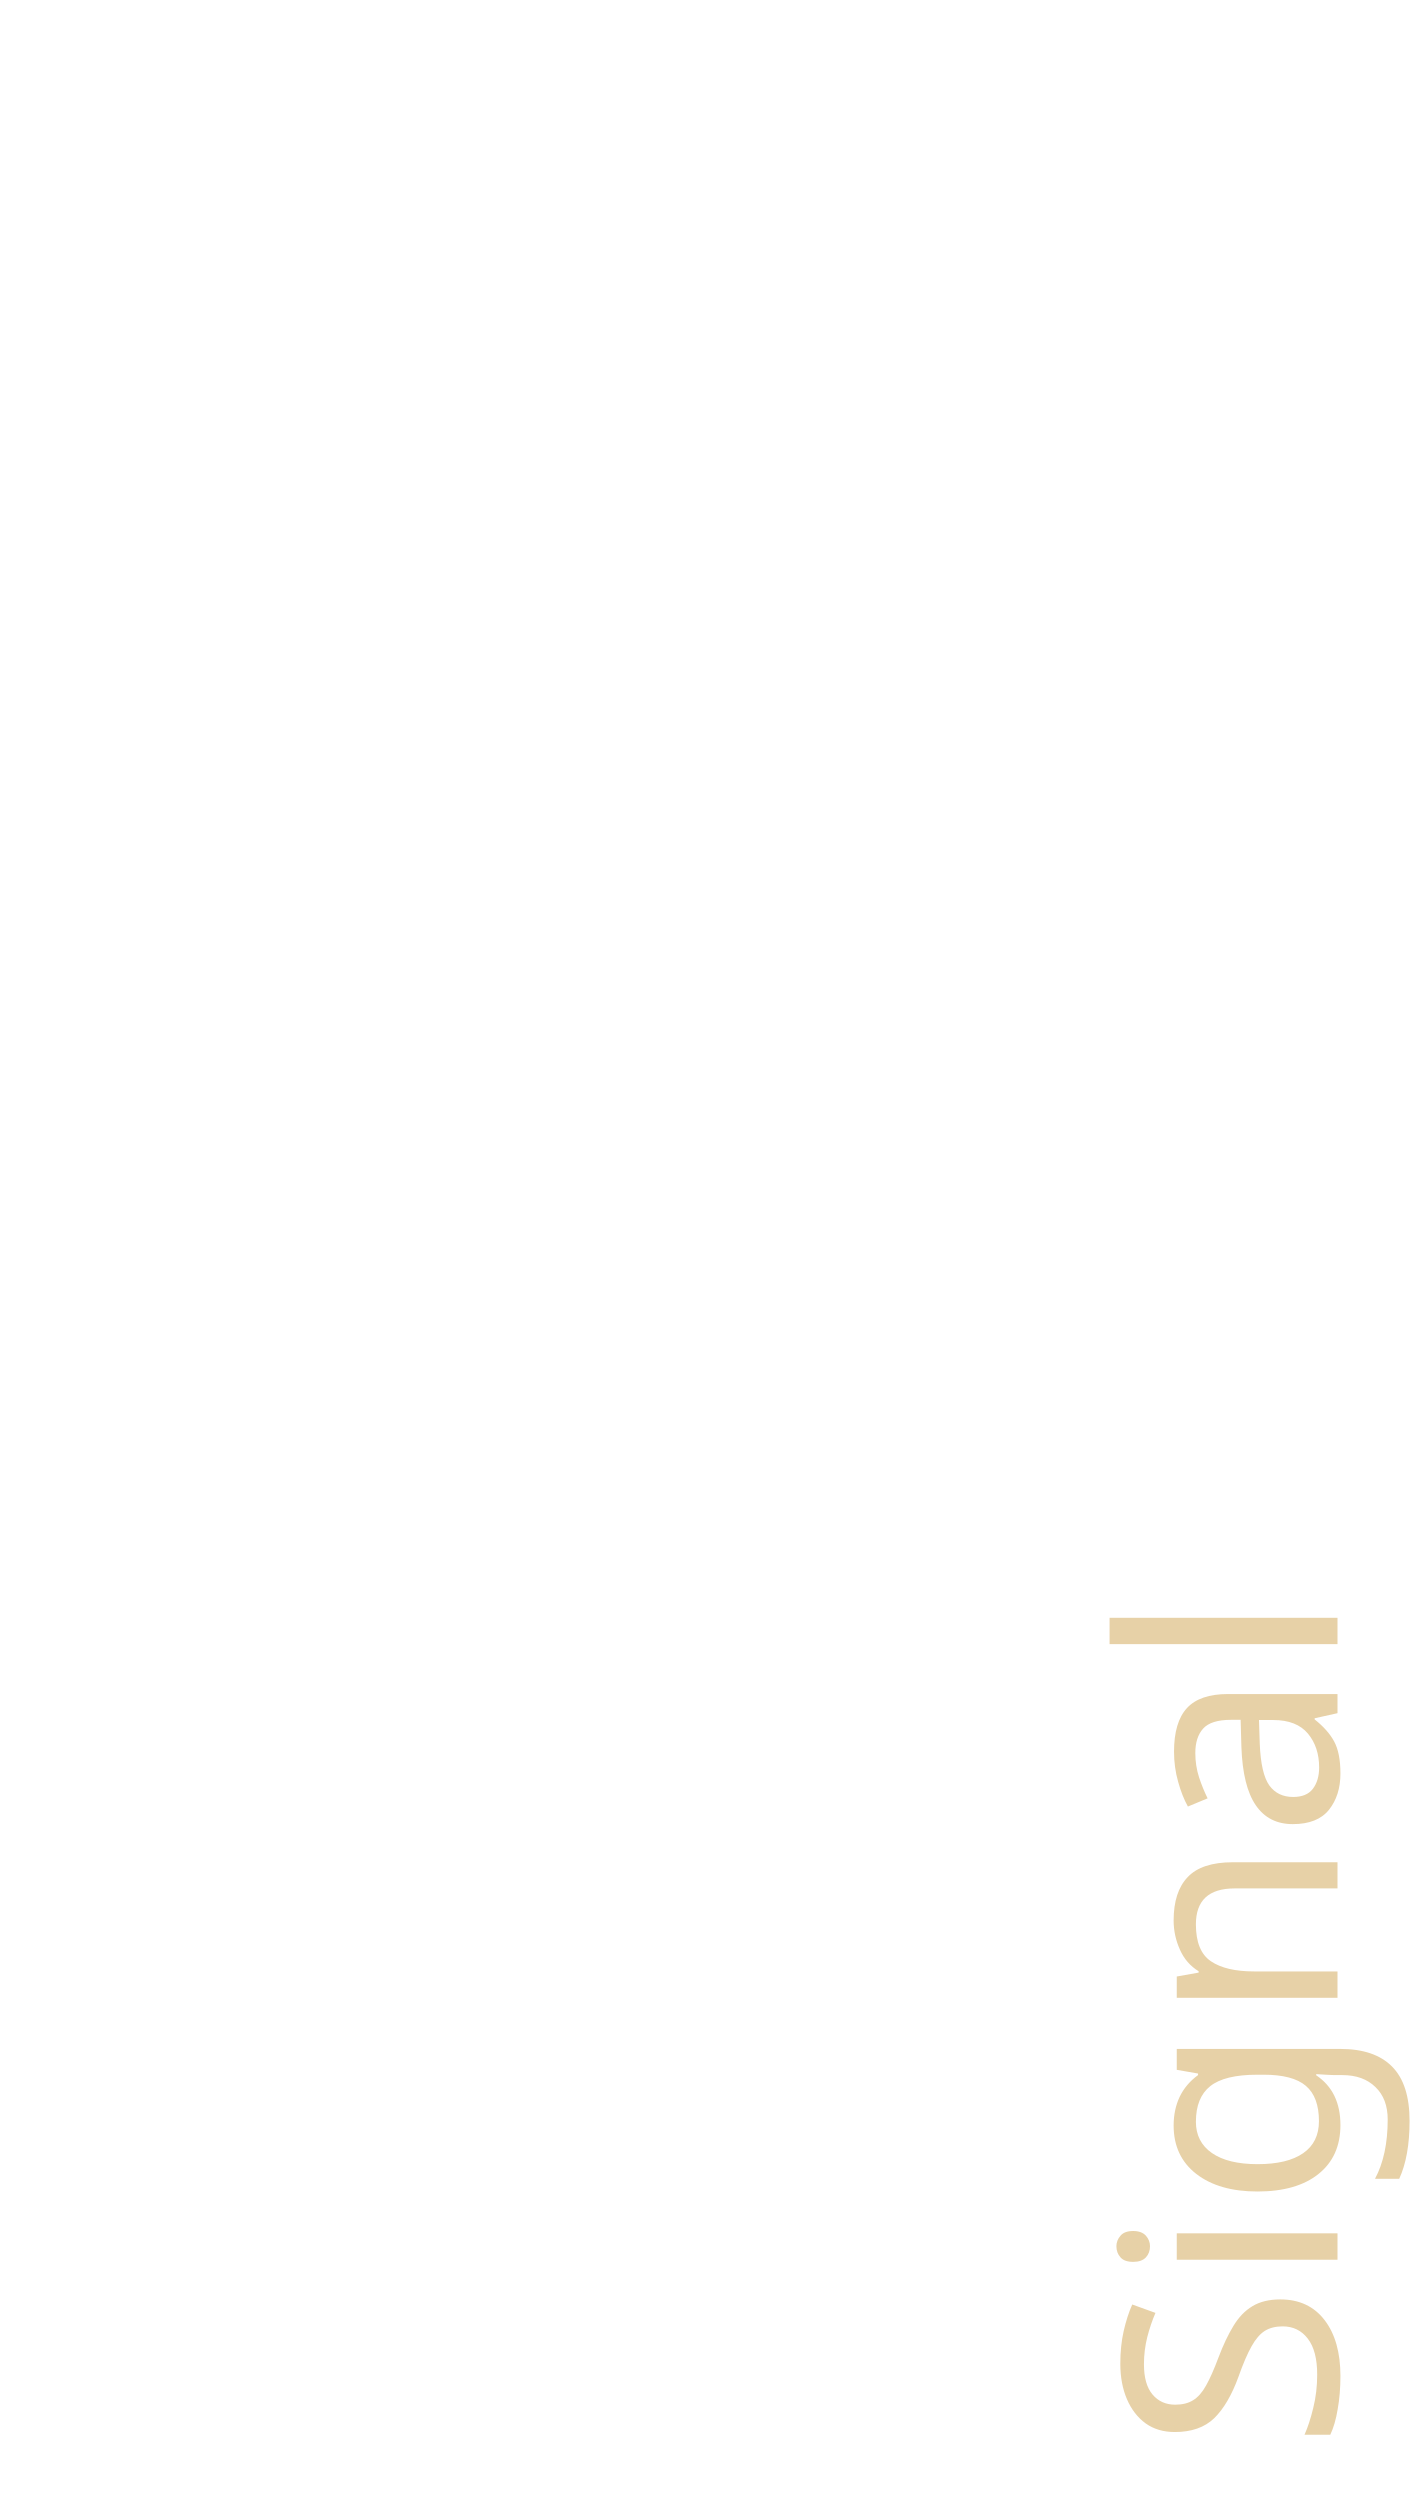
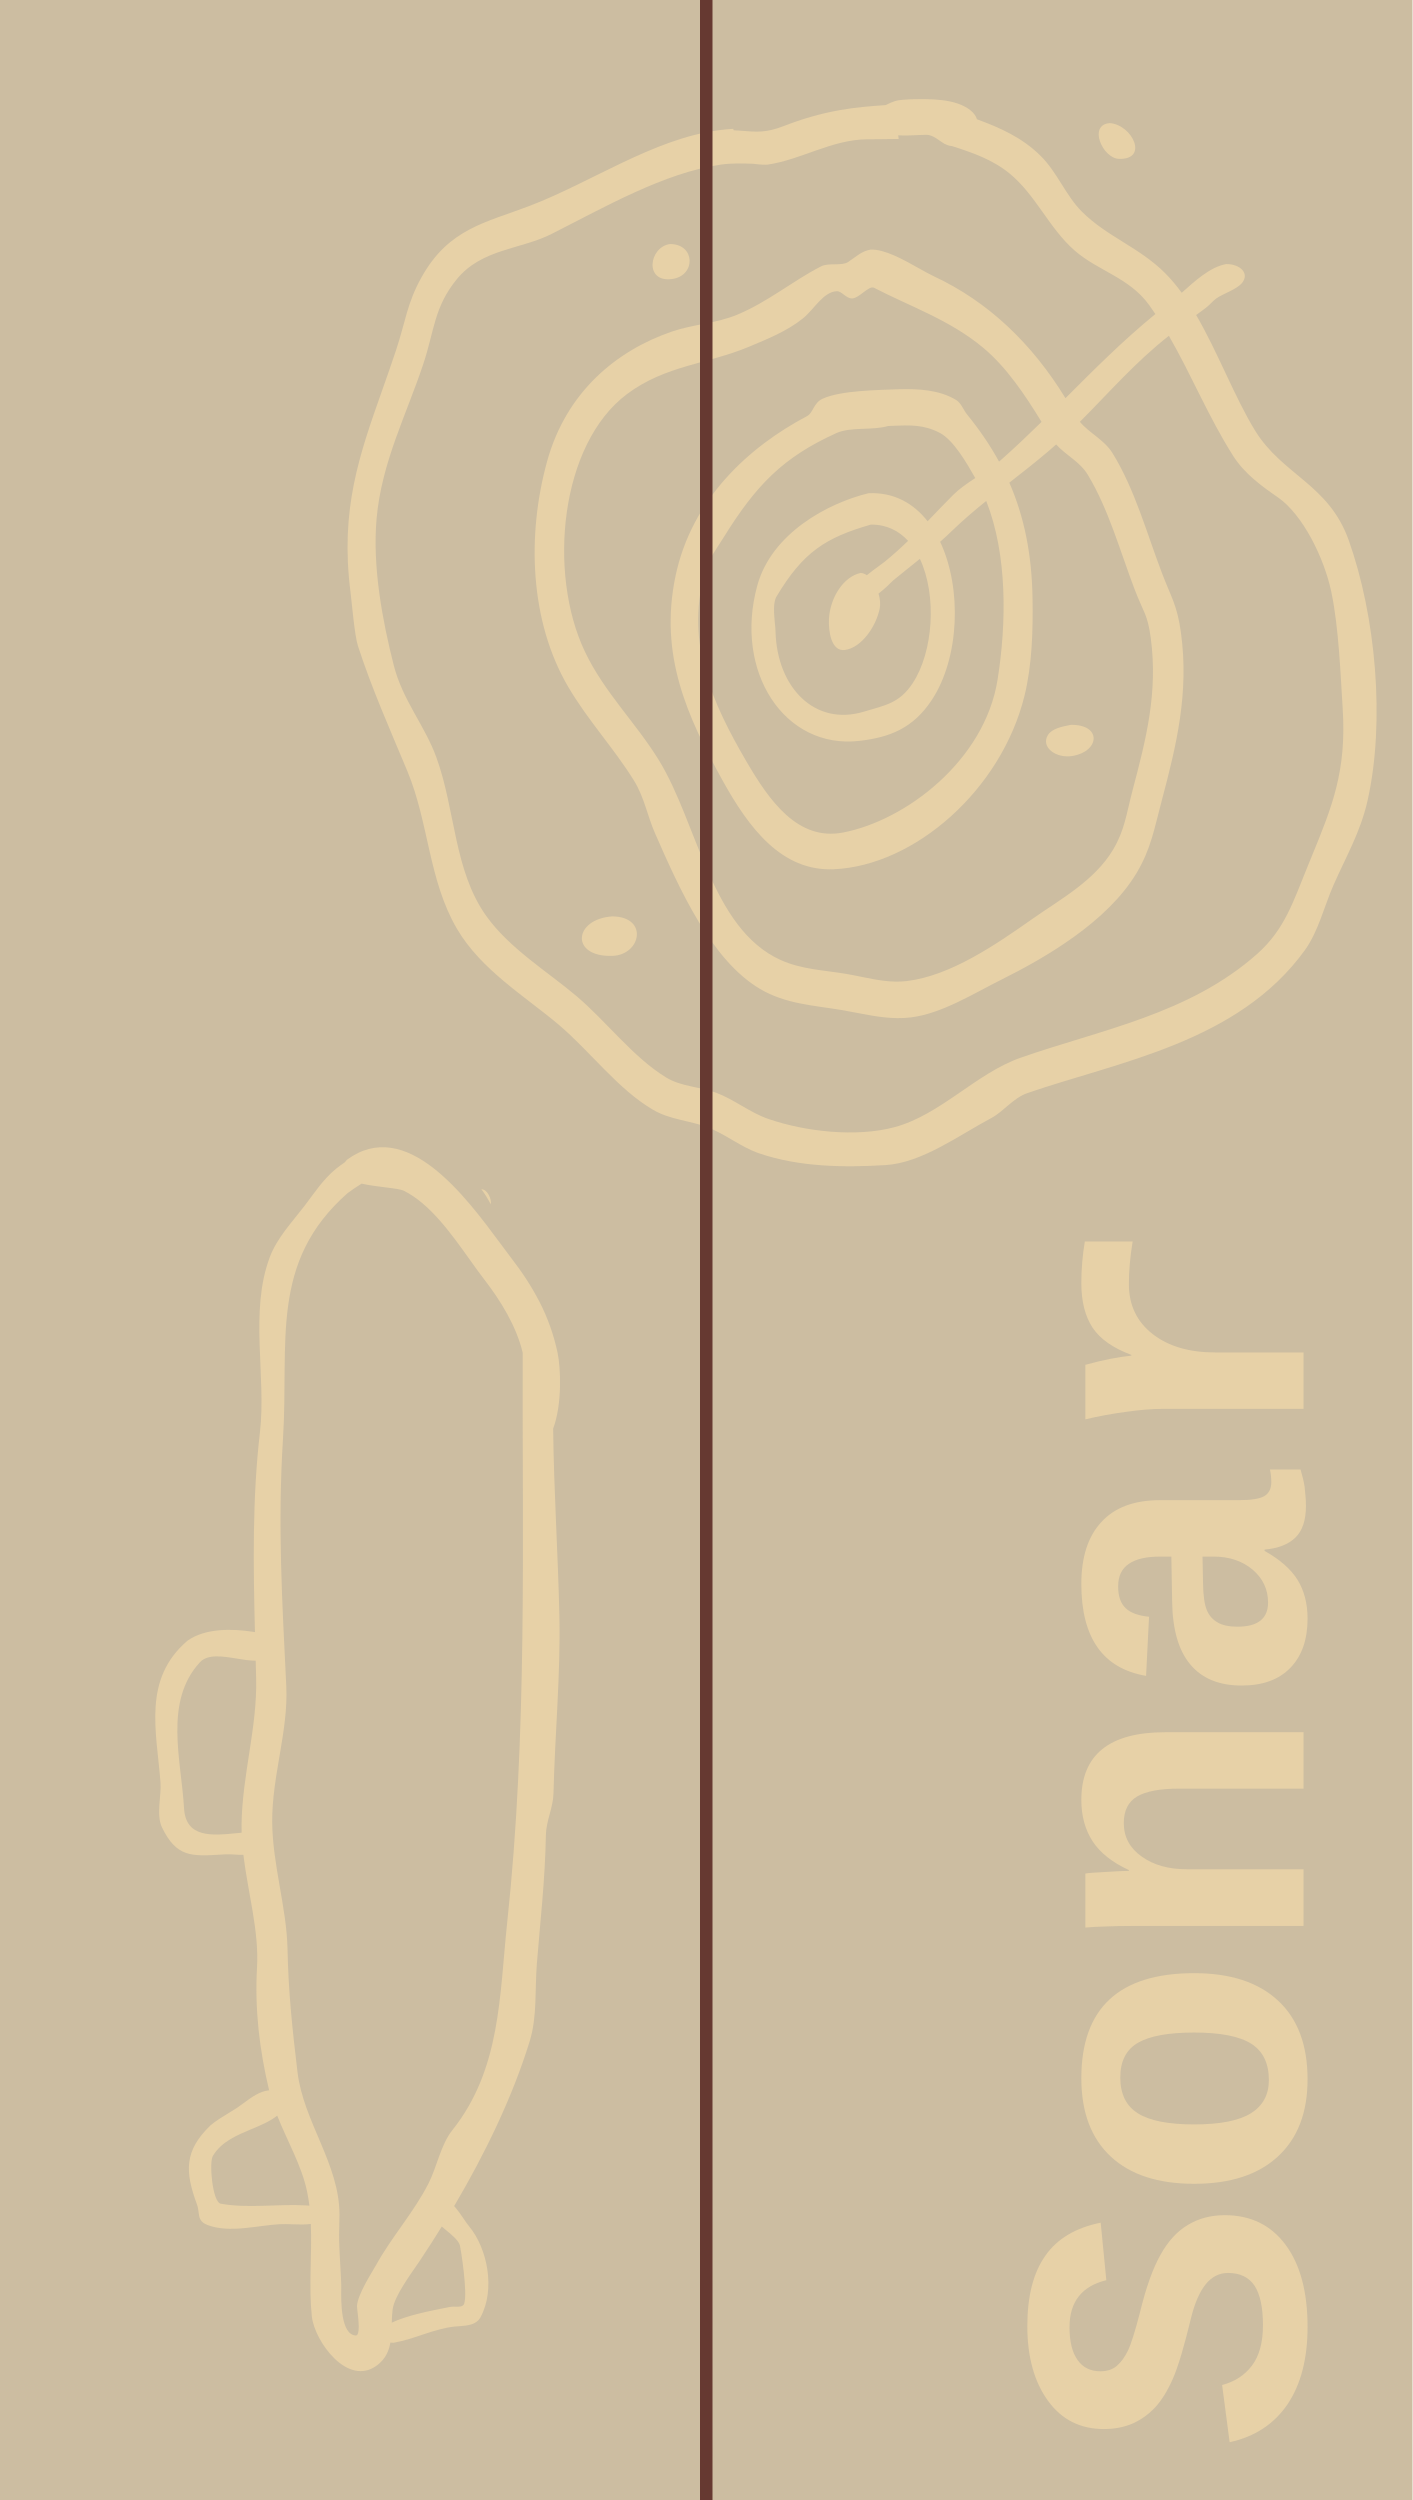
- <svg xmlns="http://www.w3.org/2000/svg" width="113" height="200" viewBox="0 0 113 200">
-   <g style="display:none">
-     <line x1="56.5" y1="0" x2="56.5" y2="200" stroke="#ff00ff" stroke-width="1" />
+ <svg xmlns="http://www.w3.org/2000/svg" data-vector95-version="1.4.2" data-vector95-format="4" width="113" height="200" viewBox="0 0 113 200">
+   <g id="layer-99b204c9-a991-4278-a01d-56897720f683" data-name="background" data-locked="false">
+     <rect x="0" y="0" width="113" height="200" fill="#ccbda1" stroke="none" stroke-width="0" />
  </g>
-   <g>
-     <text x="-196" y="107" transform="rotate(-90)" font-family="sans-serif" font-size="24" fill="#e7d1a7">Signal</text>
+   <g id="layer-2515a832-ca02-4ccd-90a3-672ad5ada292" data-name="logo" data-locked="false">
+     <path id="path-cbd098b2-fd6a-4be2-9292-8827dc7a7c98" transform="translate(17.74011 -0.3389831)   matrix(0.8505125 0 0 0.644023 3.086664 -12.23254)" d="M67.407 34.338C69.549 35.381 71.647 36.579 73.421 38.915C74.959 40.941 75.777 43.841 77.285 45.824C79.633 48.913 82.652 50.227 85.084 53.423C85.648 54.164 86.172 54.993 86.666 55.888C87.861 54.488 89.327 52.672 90.851 52.324C92.111 52.304 93.092 53.441 92.34 54.667C91.849 55.468 90.544 56.007 89.933 56.58C89.596 56.895 89.362 57.306 89.047 57.642C88.72 57.993 88.367 58.318 88.021 58.65C90.077 63.3 91.644 68.873 93.567 73.007C96.138 78.535 100.492 79.659 102.37 86.613C104.909 96.014 105.828 109.08 104.145 118.975C103.479 122.889 102.123 125.922 100.956 129.425C100.05 132.143 99.527 135.217 98.232 137.579C91.956 149.03 80.713 151.401 72.148 155.304C70.815 155.912 69.913 157.591 68.755 158.404C65.683 160.56 62.227 163.976 58.788 164.249C54.889 164.558 50.7 164.494 46.912 162.785C45.201 162.012 43.727 160.376 42.035 159.532C40.376 158.705 38.559 158.618 36.974 157.404C33.653 154.86 31.024 150.102 28.038 146.778C24.88 143.261 20.761 139.996 18.495 134.894C15.822 128.873 15.852 121.725 13.83 115.312C12.195 110.129 10.504 105.139 9.182 99.76C8.862 98.46 8.586 94.154 8.477 93.018C7.497 82.806 9.301 76.067 11.464 67.989C11.89 66.396 12.331 64.75 12.766 63.016C13.679 59.386 13.789 57.193 15.182 53.915C17.723 47.932 21.164 47.189 25.282 45.119C31.145 42.171 36.924 36.796 43.095 35.701C43.556 35.62 44.017 35.562 44.478 35.522C44.492 35.584 44.508 35.647 44.524 35.709C44.687 35.71 44.839 35.723 44.965 35.736C45.028 35.743 45.089 35.75 45.15 35.756C46.733 35.927 47.577 36.018 49.206 35.191C51.013 34.273 52.602 33.652 54.508 33.2C55.931 32.862 57.376 32.704 58.818 32.576C59.133 32.356 59.446 32.187 59.687 32.085C60.167 31.882 60.676 31.918 61.171 31.852C61.241 31.85 61.312 31.849 61.385 31.847C63.011 31.81 65.389 31.757 66.776 33.203C67.117 33.559 67.317 33.946 67.407 34.338ZM83.6 57.408C81.742 54.003 78.807 53.187 76.602 50.65C74.194 47.882 72.926 43.702 70.452 41.047C68.842 39.32 66.96 38.471 65.063 37.67C64.796 37.642 64.567 37.528 64.355 37.377C64.337 37.38 64.318 37.382 64.3 37.384C64.303 37.37 64.306 37.357 64.309 37.343C64.154 37.227 64.008 37.091 63.862 36.957C63.498 36.621 63.139 36.289 62.656 36.265C62.528 36.259 62.294 36.274 61.997 36.293C61.455 36.328 60.702 36.376 59.999 36.334C60.01 36.482 60.025 36.632 60.043 36.782C59.422 36.801 58.8 36.806 58.155 36.812C57.796 36.815 57.429 36.818 57.053 36.823C53.74 36.873 50.904 39.342 47.722 39.969C47.556 40.001 47.027 39.979 46.373 39.866C45.348 39.815 44.321 39.779 43.307 39.97C38.002 40.972 32.344 45.279 27.402 48.576C24.468 50.533 20.844 50.408 18.495 54.179C16.346 57.632 16.375 60.571 15.337 64.702C13.739 71.061 11.412 76.923 10.937 83.917C10.532 89.872 11.471 96.565 12.558 102.203C13.384 106.491 15.457 109.621 16.553 113.581C18.354 120.09 18.192 127.651 21.252 133.304C23.442 137.349 26.986 140.182 29.73 143.246C32.569 146.417 35.044 150.839 38.165 153.359C39.608 154.524 41.349 154.5 42.883 155.263C44.578 156.105 46.052 157.721 47.761 158.503C51.275 160.112 56.077 160.802 59.636 159.542C63.99 158 67.327 152.848 71.512 150.91C78.99 147.448 87.383 145.518 93.779 137.996C96.369 134.95 97.155 131.513 98.533 127.065C98.645 126.705 98.755 126.351 98.863 126.002C100.813 119.733 102.187 115.316 101.806 107.514C101.604 103.377 101.447 97.472 100.733 93.018C100.06 88.825 98.057 83.424 95.687 81.274C94.198 79.923 92.569 78.358 91.512 76.163C89.202 71.368 87.578 66.081 85.458 61.236C82.345 64.449 79.823 68.299 77.087 71.918C77.993 73.351 79.37 74.126 80.164 75.824C82.251 80.288 83.353 85.659 84.794 90.656C85.709 93.827 86.235 94.687 86.589 98.072C87.374 105.565 86.169 112.105 84.788 118.973C84.071 122.54 83.766 124.979 82.425 127.952C79.693 134.002 73.885 138.463 69.691 141.221C67.083 142.936 64.105 145.422 61.218 145.898C59.462 146.187 57.794 145.763 56.089 145.33C55.611 145.209 55.13 145.086 54.644 144.979C52.049 144.406 49.401 144.237 47.01 142.37C42.394 138.768 39.412 129.92 37.121 123.018C36.404 120.857 36.109 118.524 35.134 116.458C33.213 112.387 30.794 108.977 28.948 104.814C25.353 96.708 25.05 86.044 26.973 76.835C28.775 68.207 33.5 63.056 38.739 60.696C40.768 59.781 42.889 59.706 44.889 58.593C47.809 56.97 49.957 54.511 52.735 52.613C53.467 52.114 54.677 52.596 55.28 52.072C56.101 51.358 56.521 50.737 57.401 50.526C58.709 50.448 60.498 51.774 61.944 52.847C62.467 53.234 62.944 53.589 63.339 53.832C68.451 56.984 72.566 62.158 75.731 68.981C78.442 65.401 81.136 61.821 84.189 58.53C83.998 58.152 83.801 57.777 83.6 57.408ZM73.482 71.929C71.917 68.541 70.164 65.112 68.004 62.728C64.871 59.27 61.181 57.63 57.716 55.261C57.46 55.105 57.086 55.478 56.694 55.868C56.355 56.206 56.004 56.556 55.704 56.589C55.391 56.623 55.128 56.362 54.878 56.113C54.657 55.893 54.447 55.683 54.22 55.696C52.946 55.765 52.097 57.94 51.039 59.069C49.54 60.666 47.641 61.666 45.949 62.6C42.038 64.759 38.117 64.891 34.498 68.462C28.185 74.689 27.021 90.68 30.517 100.432C32.331 105.493 35.303 109.266 37.471 113.916C41.149 121.804 42.378 134.826 48.918 138.758C50.887 139.942 53.005 140.032 55.068 140.488C55.546 140.593 56.022 140.722 56.499 140.851C57.921 141.235 59.344 141.618 60.794 141.389C64.917 140.737 69.168 136.879 72.67 133.62C75.167 131.295 78.478 128.936 80.22 125.04C81.318 122.585 81.448 120.665 82.056 117.624C83.298 111.404 84.448 105.579 83.751 98.747C83.447 95.766 83.084 95.669 82.223 92.679C80.844 87.889 79.801 82.827 77.844 78.521C77.09 76.861 75.798 76.108 74.855 74.728C74.638 74.986 74.418 75.241 74.195 75.492C72.991 76.855 71.721 78.164 70.452 79.475C71.839 83.681 72.567 88.329 72.634 93.83C72.683 97.828 72.595 102.109 71.874 105.966C69.693 117.637 61.545 127.047 53.959 127.496C49.028 127.787 45.949 122.37 43.457 116.416C40.149 108.511 37.506 100.908 39.043 91.133C40.565 81.45 46.011 74.984 51.414 71.219C52.028 70.791 52.009 69.581 52.899 69.043C54.594 68.016 58.089 67.973 60.109 67.868C61.852 67.812 63.873 67.924 65.465 69.222C65.915 69.589 66.148 70.469 66.471 70.995C67.641 72.895 68.645 74.832 69.482 76.859C69.575 76.759 69.665 76.658 69.753 76.555C71.04 75.045 72.273 73.495 73.482 71.929ZM65.154 81.017C65.735 80.249 66.481 79.57 67.248 78.905C66.45 77.045 65.202 74.191 63.926 73.301C62.419 72.249 61.085 72.324 59.472 72.415C59.333 72.422 59.192 72.43 59.049 72.438C57.534 73.024 55.535 72.507 54.171 73.325C49.159 76.332 46.637 79.742 43.513 86.414C42.798 87.941 42.121 88.997 41.762 90.796C39.995 99.648 42.575 106.959 45.689 114.034C47.896 119.049 50.568 124.01 54.807 122.936C60.687 121.448 68.132 114.031 69.346 103.943C70.188 96.949 70.287 88.464 68.277 81.747C67.153 82.948 66.059 84.179 65.042 85.48C64.68 85.943 64.314 86.388 63.943 86.821C66.017 92.631 65.764 101.276 63.149 106.489C61.389 109.998 59.198 111.112 56.363 111.549C49.273 112.64 44.528 102.914 46.742 92.263C48.097 85.745 53.399 82.008 57.211 80.787C59.579 80.648 61.431 82.029 62.765 84.268C63.57 83.169 64.36 82.067 65.154 81.017ZM60.93 86.705C60.049 85.436 58.886 84.665 57.423 84.686C53.174 86.306 51.062 88.074 48.556 93.612C48.212 94.372 48.317 95.817 48.401 96.971C48.429 97.356 48.455 97.71 48.46 97.994C48.6 104.891 52.135 109.783 56.787 107.918C58.779 107.119 60.103 106.898 61.354 104.399C63.311 100.491 63.652 93.462 62.039 88.939C61.21 89.828 60.363 90.709 59.505 91.642C59.5 91.647 59.482 91.671 59.453 91.71C59.291 91.927 58.769 92.626 58.15 93.253C58.293 93.898 58.342 94.56 58.26 95.098C57.913 97.393 56.519 99.992 54.983 100.26C53.701 100.484 53.432 97.94 53.484 96.447C53.574 93.83 54.816 91.164 56.467 90.69C56.669 90.705 56.864 90.807 57.048 90.972C57.447 90.542 57.861 90.145 58.195 89.823C58.413 89.614 58.597 89.437 58.721 89.305C59.484 88.491 60.217 87.613 60.93 86.705Z" fill="#e7d1a7" stroke="none" stroke-width="0" opacity="1" fill-rule="nonzero" fill-opacity="1" />
+     <path id="path-b7207131-dd65-4c70-b3bd-e2031e56092b" transform="translate(17.74011 -0.3389831)   matrix(0.8505125 0 0 0.644023 3.086664 -12.23254)" d="M38.755 54.174C36.07 54.687 36.547 50.179 38.542 49.833C40.931 49.841 40.98 53.749 38.755 54.174Z" fill="#e7d1a7" stroke="none" stroke-width="0" opacity="1" fill-rule="nonzero" fill-opacity="1" />
+     <path id="path-adde3f95-19e3-4d04-8ea2-5388bbfd830f" transform="translate(17.74011 -0.3389831)   matrix(0.8505125 0 0 0.644023 3.086664 -12.23254)" d="M74.072 110.845C74.456 110.008 75.422 109.777 76.217 109.565C79.132 109.469 79.002 112.799 76.429 113.417C74.856 113.795 73.389 112.335 74.072 110.845Z" fill="#e7d1a7" stroke="none" stroke-width="0" opacity="1" fill-rule="nonzero" fill-opacity="1" />
+     <path id="path-7c19c43e-463a-40d5-a497-8af9d80a884b" transform="translate(17.74011 -0.3389831)   matrix(0.8505125 0 0 0.644023 3.086664 -12.23254)" d="M80.761 39.253C79.226 39.188 77.824 35.005 79.911 34.812C82.032 35.04 83.587 39.371 80.761 39.253Z" fill="#e7d1a7" stroke="none" stroke-width="0" opacity="1" fill-rule="nonzero" fill-opacity="1" />
+     <path id="path-20e00d84-de85-4e7e-9482-5ba35dbe0360" transform="translate(17.74011 -0.3389831)   matrix(0.8505125 0 0 0.644023 3.086664 -12.23254)" d="M33.109 138.259C29.139 138.424 29.439 133.693 33.109 133.352C36.55 133.409 35.806 138.147 33.109 138.259Z" fill="#e7d1a7" stroke="none" stroke-width="0" opacity="1" fill-rule="nonzero" fill-opacity="1" />
+     <path id="path-7cf90be4-1d6b-42d5-b005-41ca3b5dfe4f" transform="translate(-89.86176 48.12799) rotate(-36.26368)  matrix(1 0 0 1 8.268349 -4.340883)" d="M59.971 112.149C59.535 112.114 59.094 112.099 58.635 112.097C50.289 112.835 47.786 118.947 42.852 124.855C38.394 130.193 35.057 135.368 31.329 141.005C29.364 143.976 26.144 146.125 23.998 149.093C22.01 151.841 20.862 155.327 18.98 158.005C16.972 160.863 15.502 163.399 13.798 166.417C11.822 169.916 12.157 174.323 9.76 177.602C9.343 178.172 8.889 178.716 8.485 179.296C7.826 180.243 7.223 181.229 6.573 182.182C6.532 182.242 6.463 182.333 6.376 182.45C5.748 183.285 4.156 185.403 5.085 186.173C5.376 186.414 6.039 185.235 6.367 184.652C6.452 184.502 6.514 184.391 6.542 184.355C7.111 183.616 9.167 182.85 9.76 182.577C12.11 181.496 14.673 180.971 16.985 179.802C18.283 179.146 19.615 177.882 21.023 177.501C27.061 175.868 30.457 171.018 34.41 166.686C44.639 155.479 53.305 142.953 62.363 130.673C63.219 128.649 63.398 126.24 63.348 124.165C63.332 123.535 63.341 122.85 63.351 122.137C63.351 122.137 63.351 122.137 63.351 122.137C63.385 119.584 63.424 116.67 62.355 114.603C62.235 114.37 61.814 113.972 61.316 113.503C60.876 113.087 60.375 112.614 59.971 112.149ZM59.895 109.98C59.972 109.956 60.057 109.934 60.149 109.915C66.04 109.902 66.071 117.906 66.089 122.559C66.091 123.069 66.093 123.538 66.102 123.953C66.136 125.452 66.079 126.757 65.85 128.203C65.624 129.63 65.204 131.008 64.612 132.325C64.12 133.42 62.501 135.856 60.734 137.015C57.819 141.081 55.129 145.316 52.26 149.411C49.593 153.217 46.306 156.906 43.499 160.555C42.792 161.474 41.719 161.983 41.028 162.893C38.91 165.682 36.648 168.117 34.366 170.755C33.021 172.309 31.902 174.182 30.221 175.43C26.464 178.221 22.015 180.569 17.558 182.481C17.601 182.915 17.585 183.384 17.57 183.785C17.561 184.053 17.552 184.29 17.564 184.467C17.709 186.807 16.274 189.824 14.001 190.897C13.357 191.201 12.73 190.804 12.183 190.458C12.077 190.391 11.975 190.326 11.876 190.268C10.438 189.432 8.691 189.183 7.201 188.439C7.147 188.412 7.07 188.351 6.988 188.267C6.49 188.742 5.901 189.085 5.085 189.104C2.111 189.172 2.152 184.603 3.155 182.868C4.371 180.767 6.096 178.893 7.465 176.854C7.052 176.623 6.664 176.317 6.284 176.017C6.001 175.793 5.722 175.573 5.439 175.388C3.915 174.397 1.804 173.625 0.764 172.047C0.392 171.482 0.57 171.164 0.783 170.782C0.878 170.613 0.979 170.432 1.043 170.212C1.827 167.487 2.765 166.141 5.651 165.745C6.232 165.706 6.798 165.756 7.368 165.806C7.644 165.83 7.921 165.855 8.201 165.869C8.402 165.879 8.622 165.878 8.852 165.877C9.605 165.873 10.465 165.868 11.1 166.257C12.407 163.164 14 160.347 16.135 157.759C18.005 155.493 19.086 152.502 20.584 149.848C20.394 149.724 20.219 149.576 20.041 149.426C19.853 149.268 19.663 149.107 19.45 148.969C19.359 148.91 19.27 148.853 19.183 148.797C17.161 147.494 16.153 146.844 16.63 144.237C16.833 143.133 18.112 142.148 18.661 141.262C20.846 137.739 22.384 133.757 27.1 133.393C28.856 133.41 30.597 134.746 31.775 135.937C31.805 135.968 31.836 136 31.867 136.034C34.912 131.654 38.032 127.269 41.635 123.39C44.718 120.071 46.658 115.108 50.56 112.553C51.956 111.64 53.677 111.34 55.235 110.884C56.546 110.5 57.628 110.062 59.06 109.977C59.34 109.969 59.618 109.97 59.895 109.98ZM67.324 119.593C67.399 119.114 67.437 118.641 67.43 118.18C67.819 118.45 67.637 119.322 67.324 119.593ZM21.518 148.339C21.642 148.158 21.77 147.98 21.902 147.805C24.279 144.653 27.52 142.279 29.735 139.102C30.012 138.705 30.289 138.307 30.565 137.909C30.199 137.649 29.827 137.269 29.447 136.882C28.638 136.057 27.794 135.195 26.887 135.373C22.685 136.198 21.044 140.835 18.967 144.025C17.648 146.049 19.47 147.127 21.197 148.149C21.305 148.213 21.412 148.276 21.518 148.339ZM7.989 175.392C7.997 175.398 8.007 175.406 8.018 175.416C8.066 175.455 8.145 175.52 8.241 175.602C8.429 175.268 8.603 174.928 8.761 174.58C9.636 172.656 9.872 170.389 10.424 168.272C9.707 168.307 8.934 168.121 8.138 167.928C6.891 167.627 5.591 167.313 4.376 167.824C3.786 168.072 2.16 170.794 2.609 171.274C4.083 172.85 6.318 174.008 7.989 175.392ZM12.029 188.562C12.213 188.647 12.376 188.724 12.513 188.786C12.63 188.839 12.75 188.932 12.87 189.025C13.115 189.213 13.36 189.402 13.576 189.258C14.319 188.761 15.968 185.535 16.058 185.317C16.22 184.93 16.061 184.296 15.893 183.63C15.859 183.493 15.824 183.354 15.792 183.216C14.766 183.631 13.744 184.022 12.735 184.39C11.657 184.783 9.475 185.426 8.698 186.237C8.457 186.488 8.236 186.767 8.018 187.048C9.332 187.3 10.999 188.08 12.029 188.562Z" fill="#e7d1a7" stroke="none" stroke-width="0" opacity="1" fill-rule="nonzero" fill-opacity="1" />
+     <text transform="translate(-42.91065 -73.62456)  scale(1.375635 1.375635) matrix(6.123233995736766e-17 -1 1 6.123233995736766e-17 0 0)" x="-196" y="107" fill="#e7d1a7" stroke="none" stroke-width="1" font-family="Courier New, monospace" font-size="24" font-weight="bold">Sonar</text>
+   </g>
+   <g id="layer-64545eb5-1773-4120-8c0c-792425dfaeaf" data-name="guide" data-locked="false">
+     <line x1="56.5" y1="0" x2="56.5" y2="200" fill="#000000" stroke="#663931" stroke-width="1" />
  </g>
</svg>
